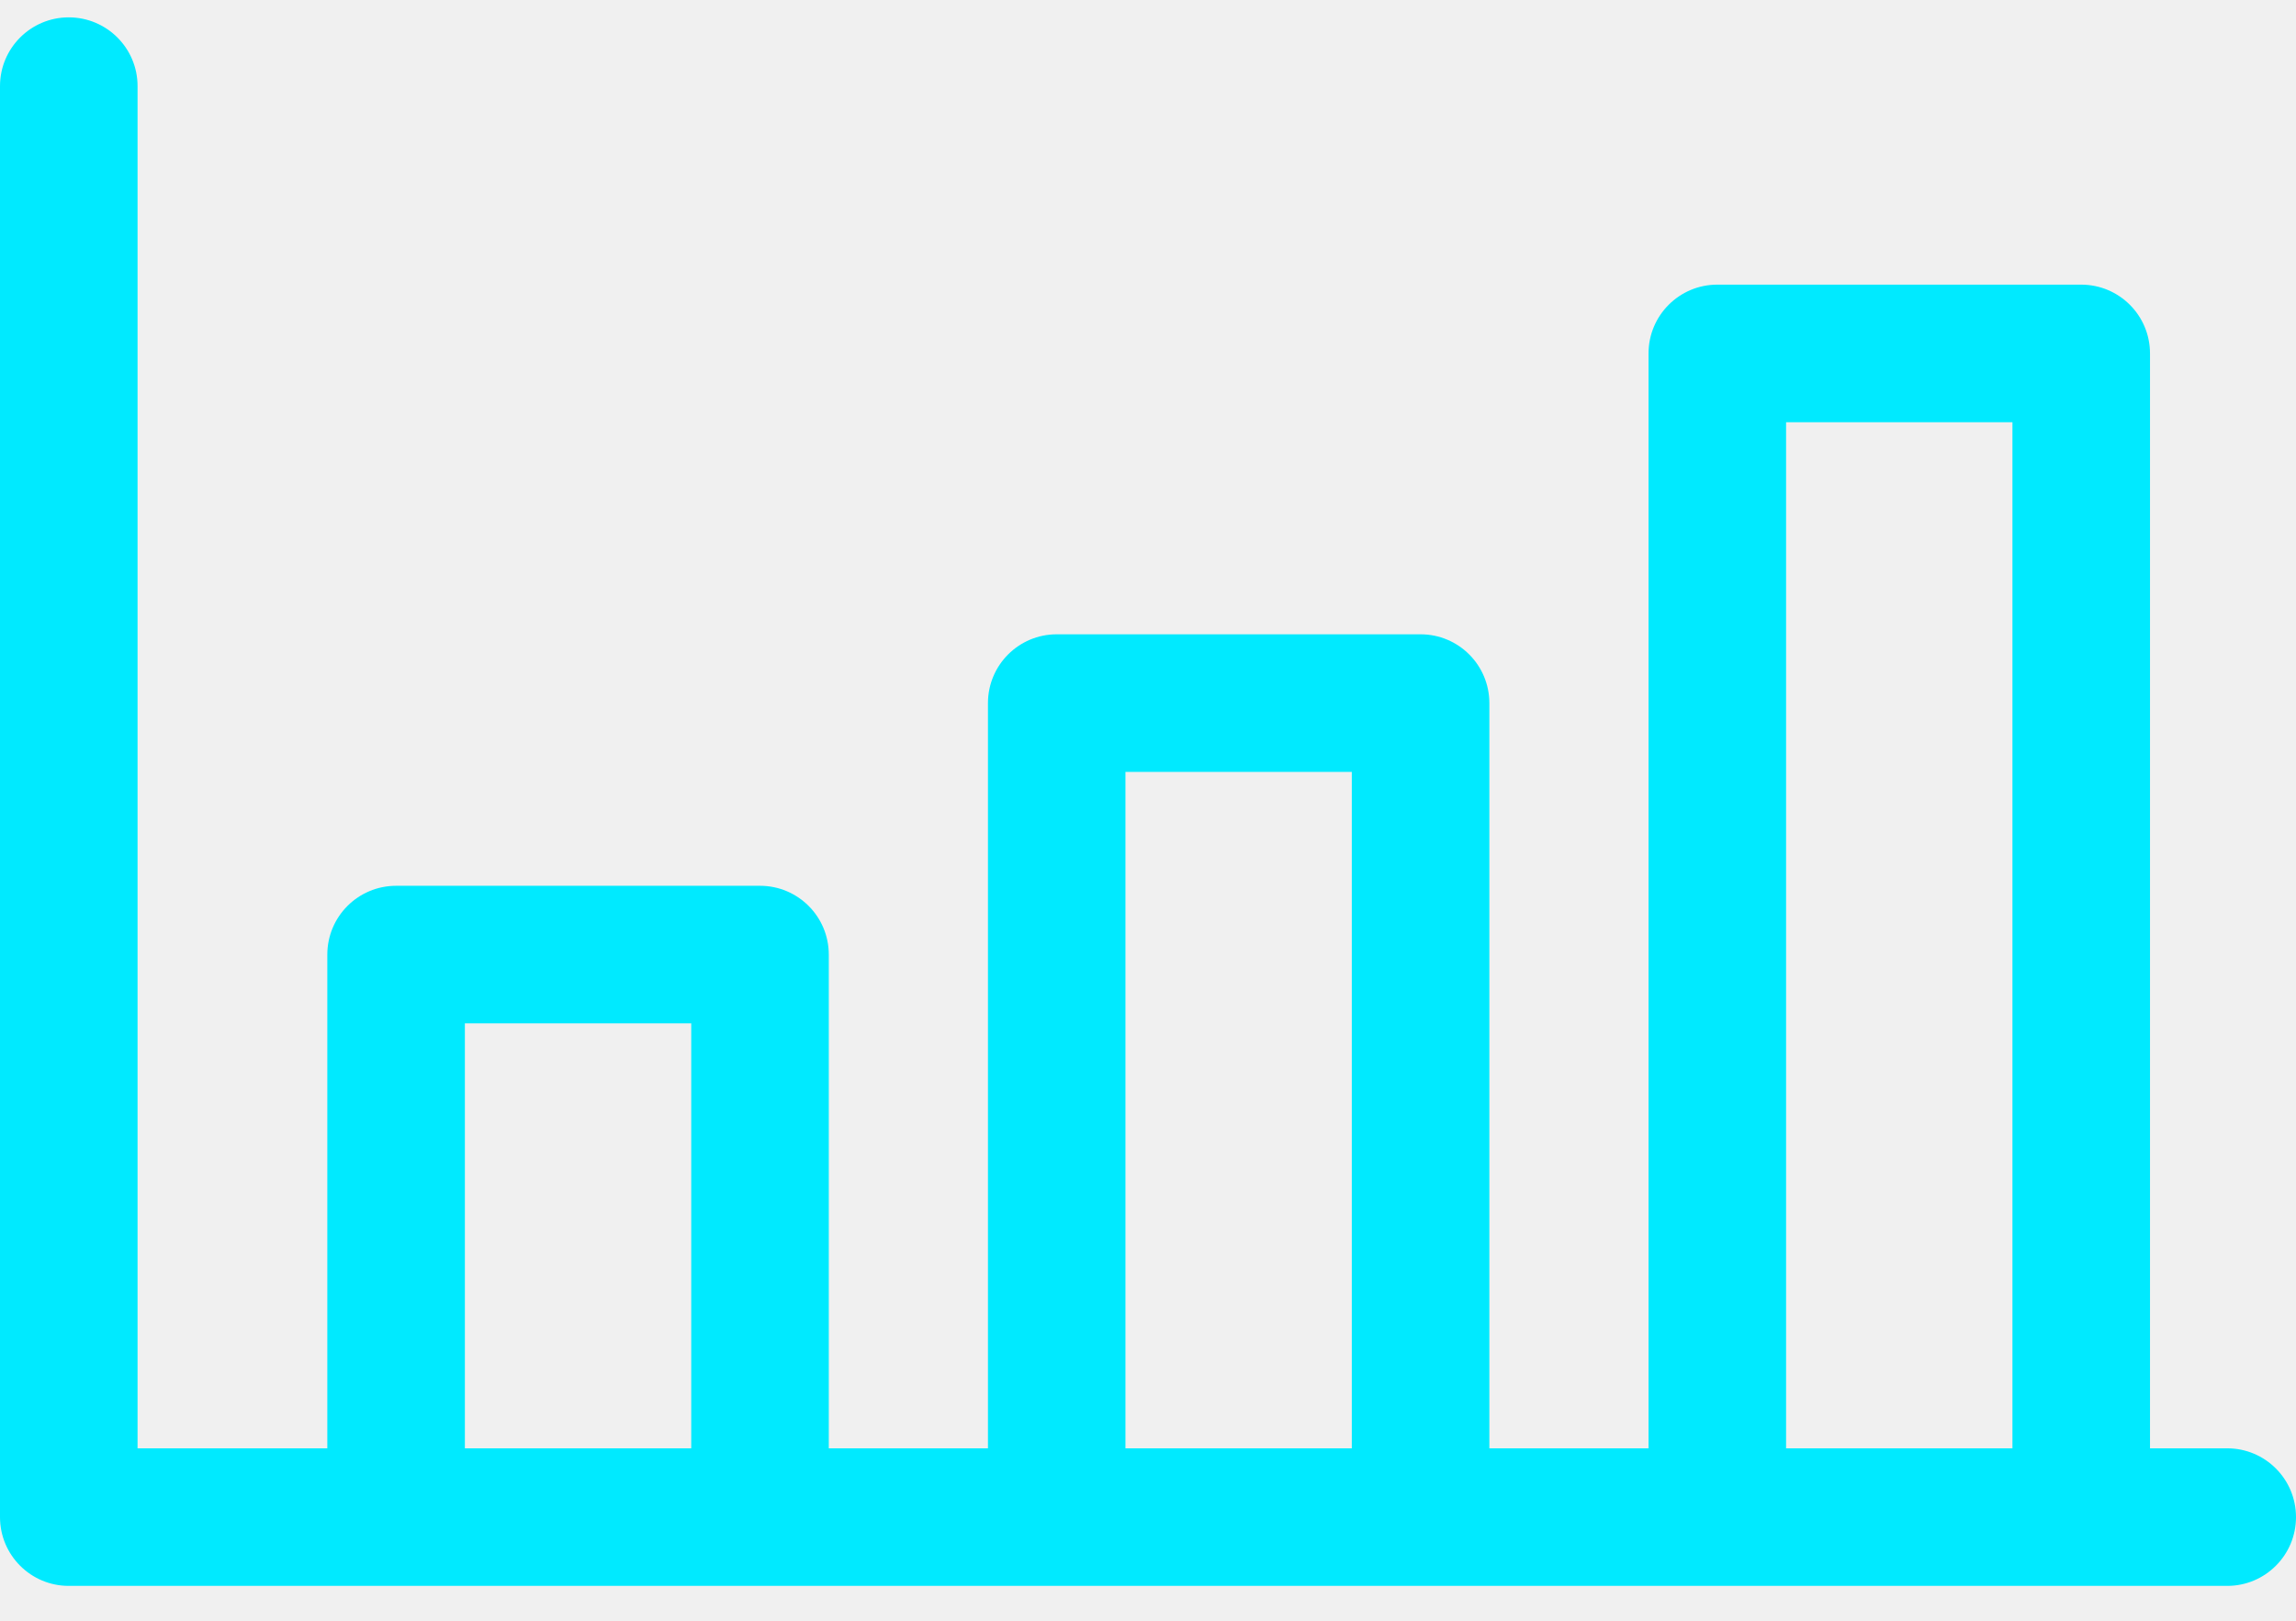
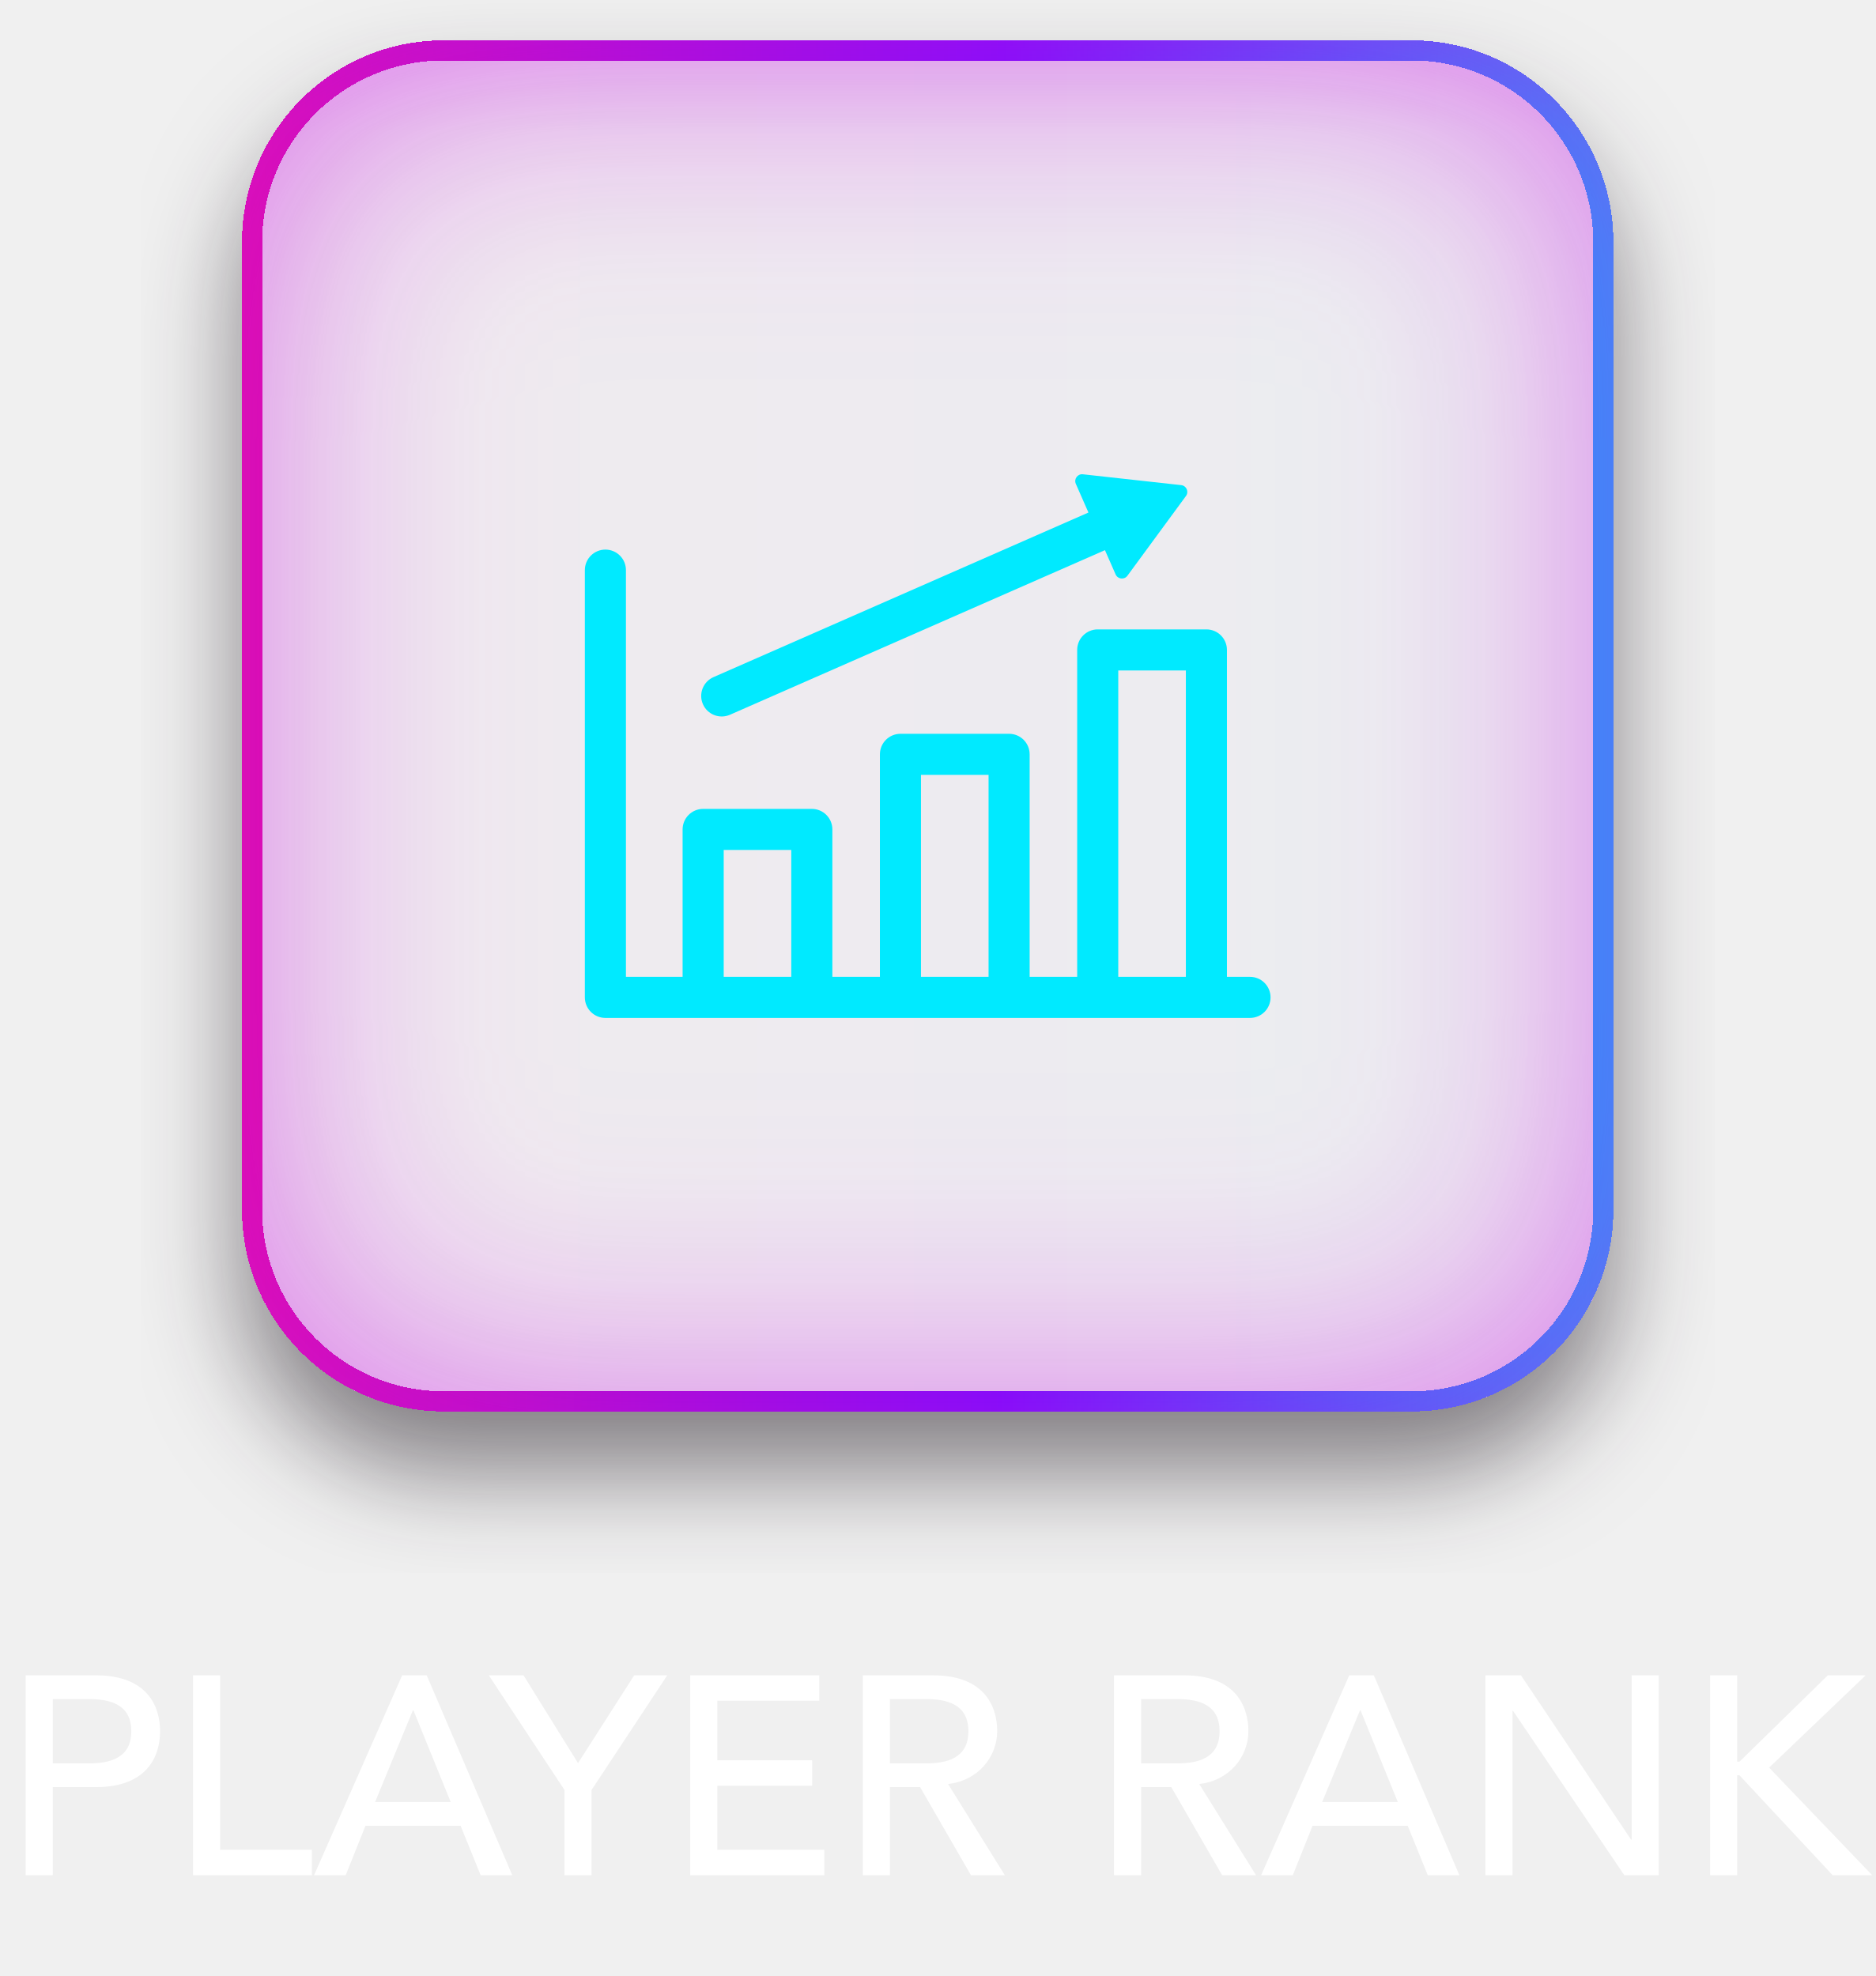
- <svg xmlns="http://www.w3.org/2000/svg" width="34" height="24" viewBox="0 0 34 24" fill="none">
-   <path d="M32.982 21.447H31.838V5.234C31.838 4.671 31.382 4.215 30.819 4.215H25.43C24.868 4.215 24.412 4.671 24.412 5.234V21.447H22.055V10.412C22.055 9.849 21.599 9.393 21.037 9.393H15.648C15.086 9.393 14.63 9.849 14.63 10.412V21.447H12.273V14.136C12.273 13.573 11.817 13.117 11.255 13.117H5.866C5.303 13.117 4.847 13.573 4.847 14.136V21.447H2.037V1.275C2.037 0.713 1.581 0.257 1.018 0.257C0.456 0.257 0 0.713 0 1.275V22.466C0 23.028 0.456 23.484 1.018 23.484H32.982C33.544 23.484 34 23.028 34 22.466C34 21.903 33.544 21.447 32.982 21.447V21.447ZM6.884 21.447V15.154H10.236V21.447H6.884ZM16.666 21.447V11.43H20.018V21.447H16.666ZM26.449 21.447V6.252H29.801V21.447H26.449Z" fill="#00EAFF" />
+ <svg xmlns="http://www.w3.org/2000/svg" width="93" height="98" viewBox="0 0 93 98" fill="none">
+   <g filter="url(#filter0_di_1301_8258)">
+     <rect x="12" y="2" width="68" height="68" rx="10" fill="url(#paint0_linear_1301_8258)" fill-opacity="0.02" shape-rendering="crispEdges" />
+     <rect x="12.5" y="2.5" width="67" height="67" rx="9.5" stroke="url(#paint1_linear_1301_8258)" shape-rendering="crispEdges" />
+   </g>
+   <path d="M1.274 93H2.618V88.632H4.76C7.294 88.632 7.938 87.106 7.938 85.86C7.938 84.614 7.294 83.088 4.76 83.088H1.274V93ZM2.618 84.264H4.382C5.446 84.264 6.51 84.516 6.51 85.86C6.51 87.204 5.446 87.456 4.382 87.456H2.618V84.264ZM9.573 93H15.467V91.74H10.917V83.088H9.573V93ZM15.573 93H17.141L18.121 90.55H22.839L23.833 93H25.401L21.159 83.088H19.941L15.573 93ZM18.597 89.374L20.473 84.824H20.501L22.349 89.374H18.597ZM27.989 93H29.333V88.772L33.085 83.088H31.447L28.661 87.442L25.959 83.088H24.237L27.989 88.772V93ZM34.223 93H40.873V91.74H35.567V88.562H40.271V87.302H35.567V84.348H40.621V83.088H34.223V93ZM42.782 93H44.126V88.632H45.624L48.144 93H49.824L47.01 88.478C48.508 88.31 49.446 87.12 49.446 85.86C49.446 84.614 48.802 83.088 46.268 83.088H42.782V93ZM44.126 84.264H45.89C46.954 84.264 48.018 84.516 48.018 85.86C48.018 87.204 46.954 87.456 45.89 87.456H44.126V84.264ZM55.237 93H56.581V88.632H58.079L60.599 93H62.279L59.465 88.478C60.963 88.31 61.901 87.12 61.901 85.86C61.901 84.614 61.257 83.088 58.723 83.088H55.237V93ZM56.581 84.264H58.345C59.409 84.264 60.473 84.516 60.473 85.86C60.473 87.204 59.409 87.456 58.345 87.456H56.581V84.264ZM62.535 93H64.103L65.084 90.55H69.802L70.796 93H72.364L68.121 83.088H66.903L62.535 93ZM65.559 89.374L67.436 84.824H67.463L69.311 89.374H65.559ZM73.653 93H74.997V84.852H75.025L80.541 93H82.249V83.088H80.905V91.236H80.877L75.417 83.088H73.653V93ZM84.796 93H86.139V88.044H86.251L90.871 93H92.832L87.722 87.666L92.51 83.088H90.633L86.251 87.372H86.139V83.088H84.796V93Z" fill="white" />
+   <g clip-path="url(#clip0_1301_8258)">
+     <path d="M61.982 48.447H60.838V32.234C60.838 31.671 60.382 31.215 59.819 31.215H54.43C53.868 31.215 53.412 31.671 53.412 32.234V48.447H51.055V37.412C51.055 36.849 50.599 36.393 50.037 36.393H44.648C44.086 36.393 43.63 36.849 43.63 37.412V48.447H41.273V41.136C41.273 40.573 40.817 40.117 40.255 40.117H34.866C34.303 40.117 33.847 40.573 33.847 41.136V48.447H31.037V28.275C31.037 27.713 30.581 27.257 30.018 27.257C29.456 27.257 29 27.713 29 28.275V49.466C29 50.028 29.456 50.484 30.018 50.484H61.982C62.544 50.484 63 50.028 63 49.466C63 48.903 62.544 48.447 61.982 48.447ZM35.885 48.447V42.154H39.236V48.447H35.885ZM45.666 48.447V38.43H49.018V48.447H45.666ZM55.449 48.447V33.252H58.801V48.447H55.449Z" fill="#00EAFF" />
+     <path d="M36.196 35.448L54.789 27.285L55.318 28.489C55.424 28.729 55.748 28.764 55.903 28.554L58.807 24.598C58.962 24.388 58.831 24.089 58.571 24.06L53.693 23.522C53.434 23.493 53.24 23.756 53.345 23.996L53.97 25.419L35.377 33.583C34.863 33.809 34.628 34.41 34.855 34.925C35.079 35.438 35.679 35.675 36.196 35.448Z" fill="#00EAFF" />
+   </g>
+   <defs>
+     <filter id="filter0_di_1301_8258" x="7" y="0" width="78" height="78" filterUnits="userSpaceOnUse" color-interpolation-filters="sRGB">
+       <feFlood flood-opacity="0" result="BackgroundImageFix" />
+       <feColorMatrix in="SourceAlpha" type="matrix" values="0 0 0 0 0 0 0 0 0 0 0 0 0 0 0 0 0 0 127 0" result="hardAlpha" />
+       <feOffset dy="3" />
+       <feGaussianBlur stdDeviation="2.5" />
+       <feComposite in2="hardAlpha" operator="out" />
+       <feColorMatrix type="matrix" values="0 0 0 0 0.09 0 0 0 0 0.059 0 0 0 0 0.096 0 0 0 0.5 0" />
+       <feBlend mode="normal" in2="BackgroundImageFix" result="effect1_dropShadow_1301_8258" />
+       <feBlend mode="normal" in="SourceGraphic" in2="effect1_dropShadow_1301_8258" result="shape" />
+       <feColorMatrix in="SourceAlpha" type="matrix" values="0 0 0 0 0 0 0 0 0 0 0 0 0 0 0 0 0 0 127 0" result="hardAlpha" />
+       <feOffset />
+       <feGaussianBlur stdDeviation="7" />
+       <feComposite in2="hardAlpha" operator="arithmetic" k2="-1" k3="1" />
+       <feColorMatrix type="matrix" values="0 0 0 0 0.792 0 0 0 0 0.103 0 0 0 0 0.904 0 0 0 0.6 0" />
+       <feBlend mode="normal" in2="shape" result="effect2_innerShadow_1301_8258" />
+     </filter>
+     <linearGradient id="paint0_linear_1301_8258" x1="7.31" y1="50.912" x2="84.95" y2="50.912" gradientUnits="userSpaceOnUse">
+       <stop stop-color="#EF0896" />
+       <stop offset="0.545" stop-color="#7007FF" />
+       <stop offset="1" stop-color="#00C8FF" />
+     </linearGradient>
+     <linearGradient id="paint1_linear_1301_8258" x1="7.31" y1="50.912" x2="84.95" y2="50.912" gradientUnits="userSpaceOnUse">
+       <stop stop-color="#EF0896" />
+       <stop offset="0.545" stop-color="#7007FF" />
+       <stop offset="1" stop-color="#00C8FF" />
+     </linearGradient>
+     <clipPath id="clip0_1301_8258">
+       <rect width="34" height="34" fill="white" transform="translate(29 20)" />
+     </clipPath>
+   </defs>
</svg>
